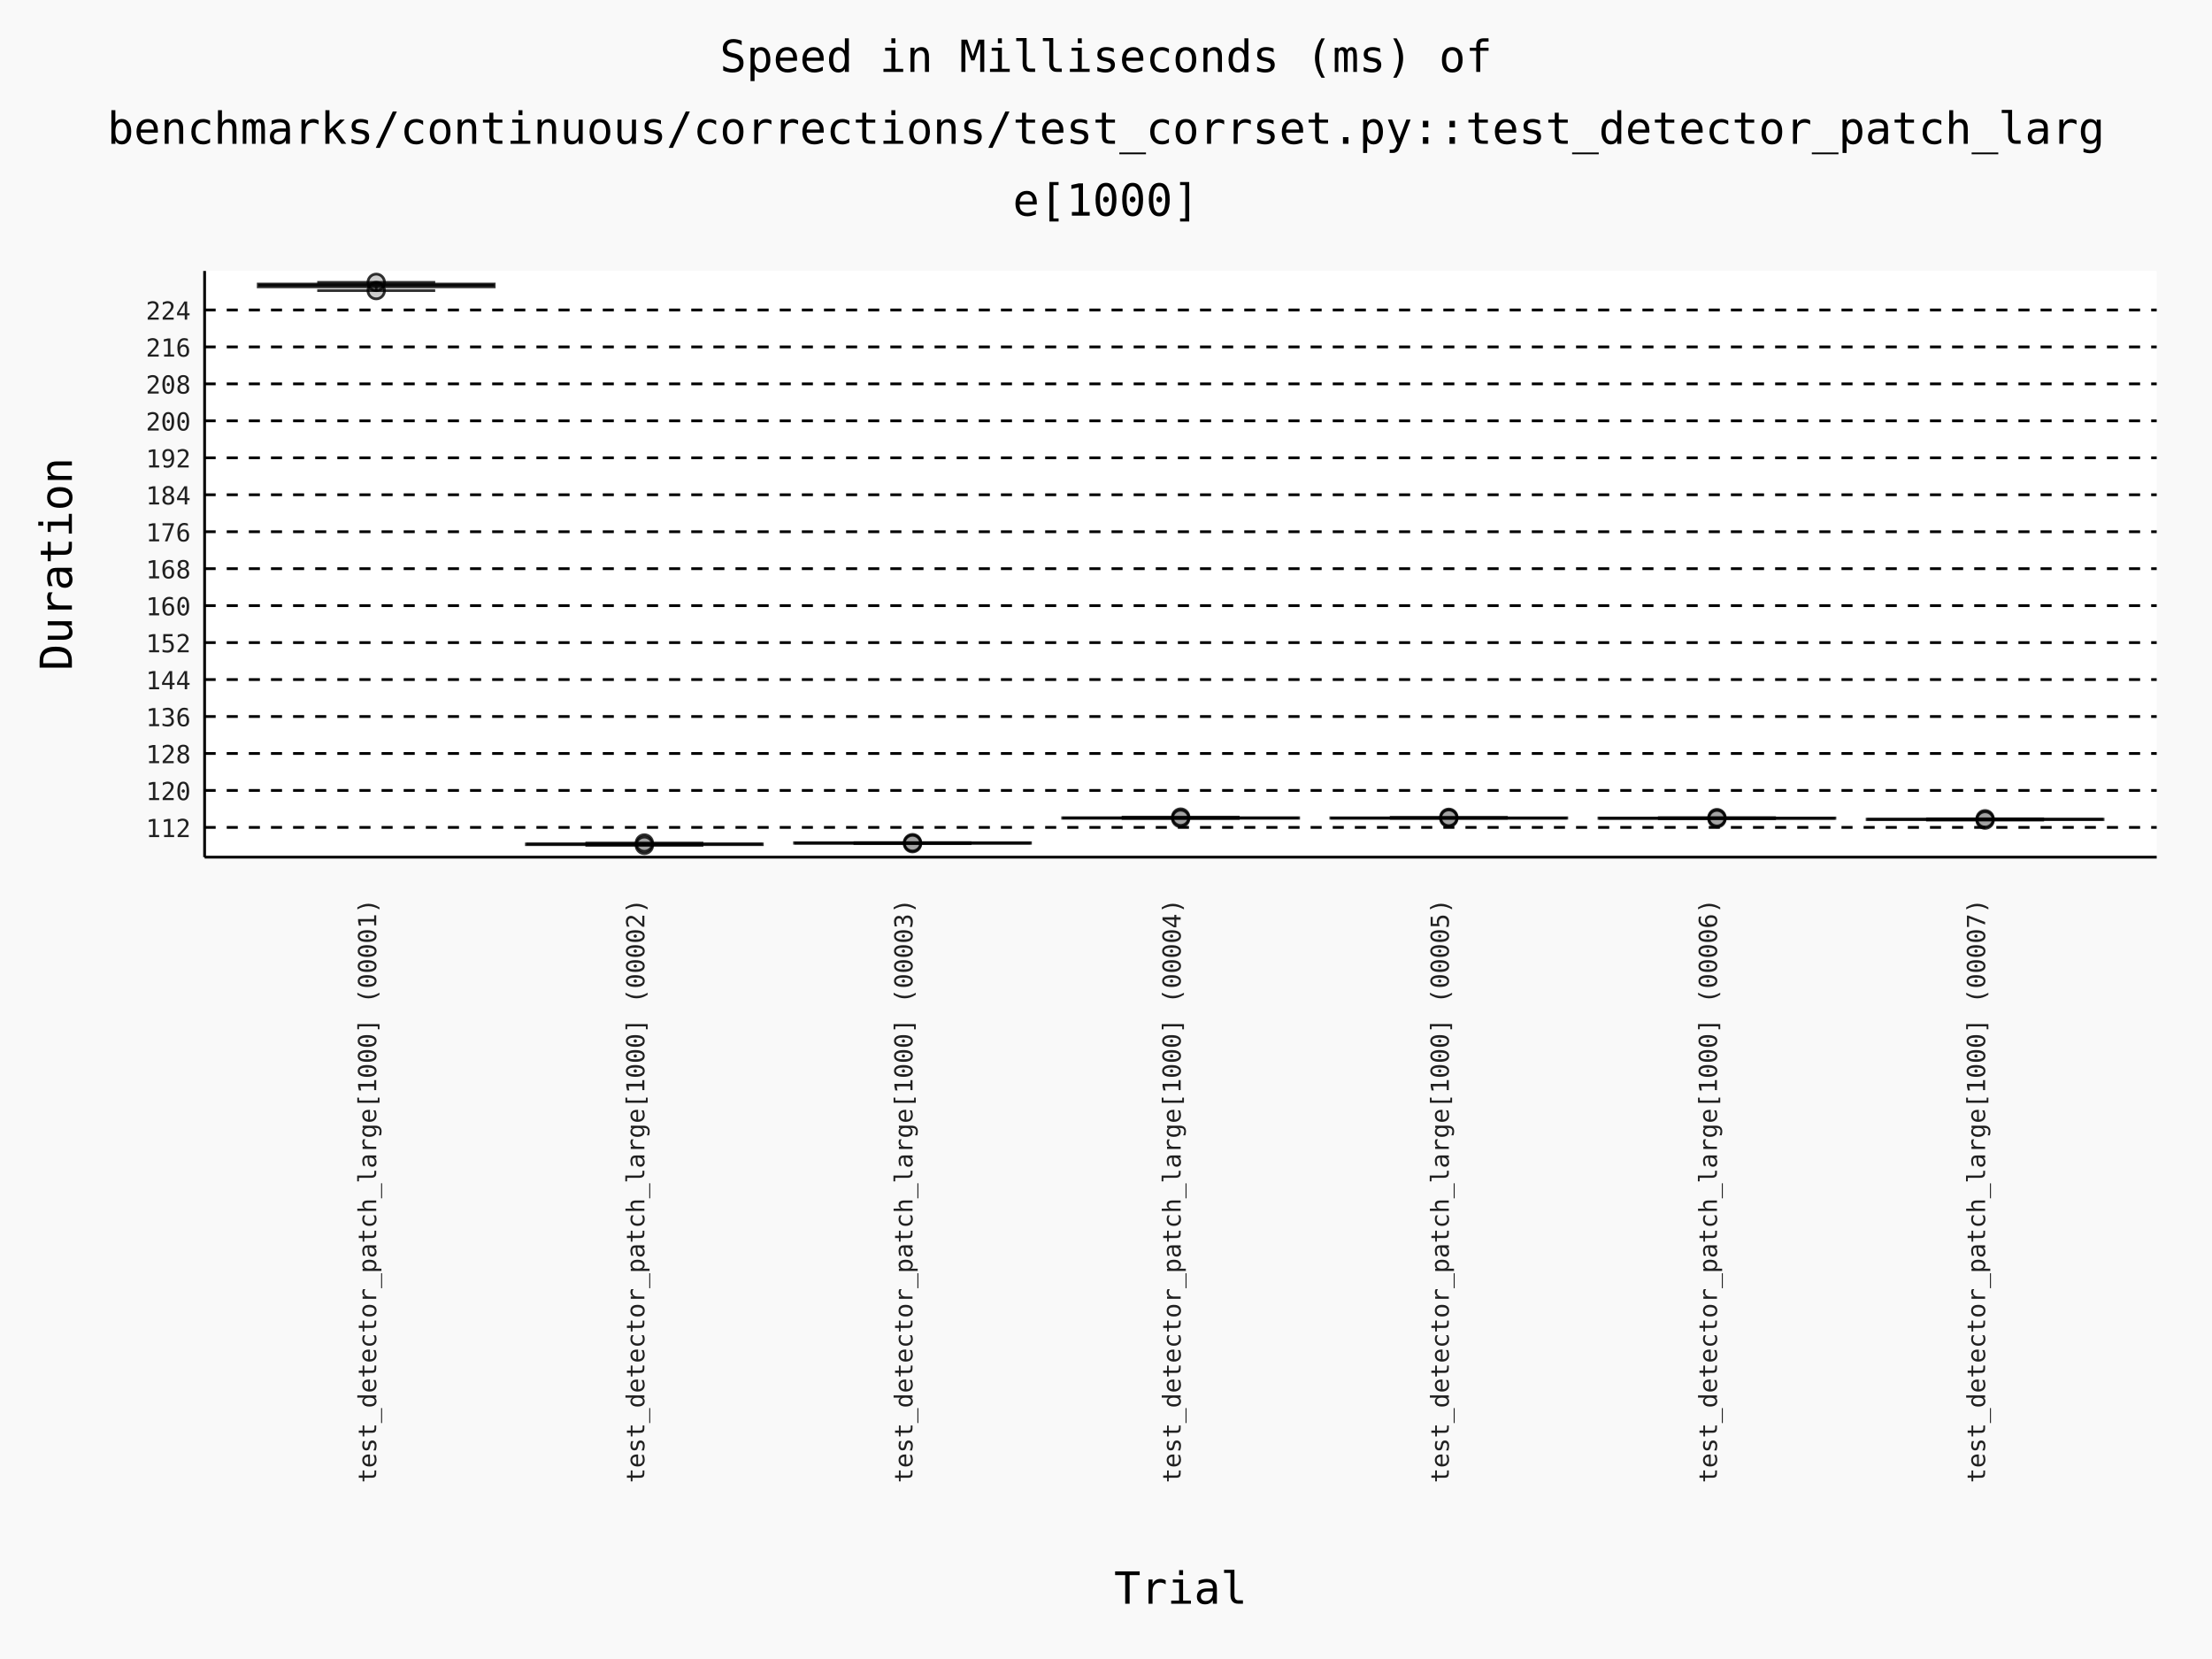
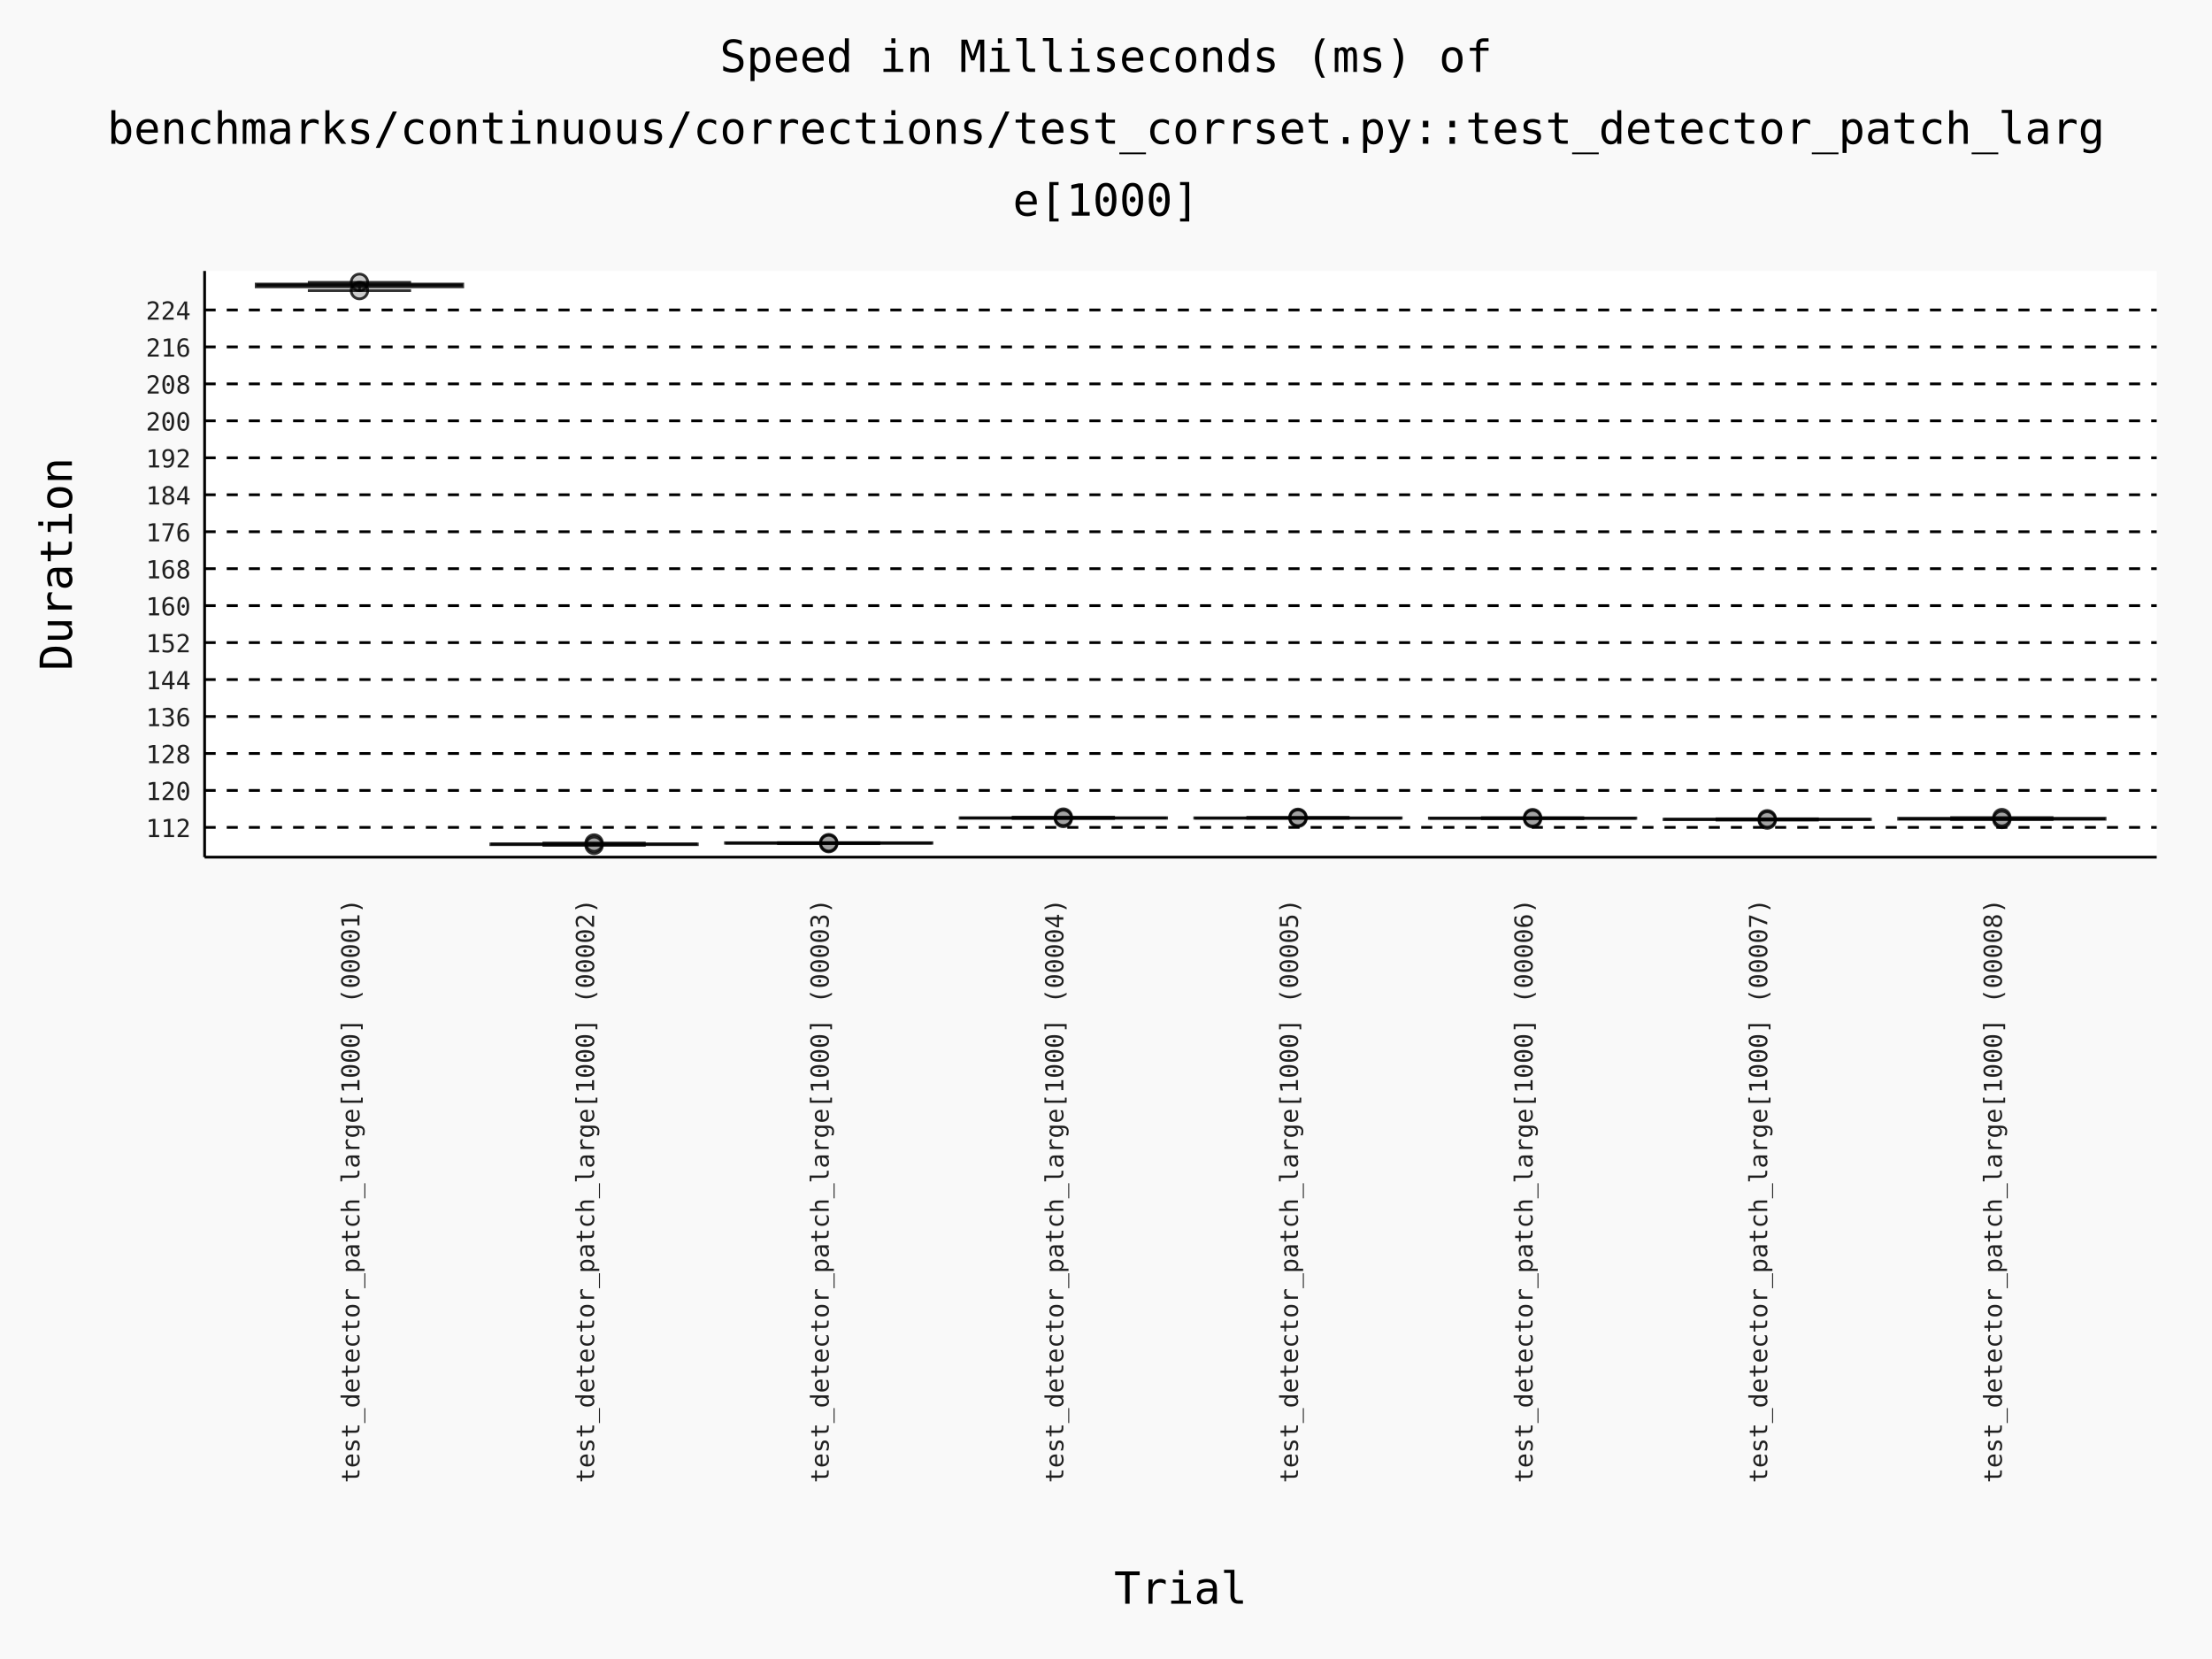
- <svg xmlns="http://www.w3.org/2000/svg" id="chart-7c839830-a1dd-43b7-9617-1f606db50149" class="pygal-chart" viewBox="0 0 800 600">
+ <svg xmlns="http://www.w3.org/2000/svg" id="chart-aa21e853-37ca-4d4a-ba6d-eeac8c74c14a" class="pygal-chart" viewBox="0 0 800 600">
  <defs>
-     <style type="text/css">#chart-7c839830-a1dd-43b7-9617-1f606db50149{-webkit-user-select:none;-webkit-font-smoothing:antialiased;font-family:Consolas,"Deja Vu Sans Mono","Bitstream Vera Sans Mono","Courier New",monospace}#chart-7c839830-a1dd-43b7-9617-1f606db50149 .title{font-family:Consolas,"Deja Vu Sans Mono","Bitstream Vera Sans Mono","Courier New",monospace;font-size:16px}#chart-7c839830-a1dd-43b7-9617-1f606db50149 .legends .legend text{font-family:Consolas,"Deja Vu Sans Mono","Bitstream Vera Sans Mono","Courier New",monospace;font-size:14px}#chart-7c839830-a1dd-43b7-9617-1f606db50149 .axis text{font-family:Consolas,"Deja Vu Sans Mono","Bitstream Vera Sans Mono","Courier New",monospace;font-size:10px}#chart-7c839830-a1dd-43b7-9617-1f606db50149 .axis text.major{font-family:Consolas,"Deja Vu Sans Mono","Bitstream Vera Sans Mono","Courier New",monospace;font-size:10px}#chart-7c839830-a1dd-43b7-9617-1f606db50149 .text-overlay text.value{font-family:Consolas,"Deja Vu Sans Mono","Bitstream Vera Sans Mono","Courier New",monospace;font-size:16px}#chart-7c839830-a1dd-43b7-9617-1f606db50149 .text-overlay text.label{font-family:Consolas,"Deja Vu Sans Mono","Bitstream Vera Sans Mono","Courier New",monospace;font-size:10px}#chart-7c839830-a1dd-43b7-9617-1f606db50149 .tooltip{font-family:Consolas,"Deja Vu Sans Mono","Bitstream Vera Sans Mono","Courier New",monospace;font-size:14px}#chart-7c839830-a1dd-43b7-9617-1f606db50149 text.no_data{font-family:Consolas,"Deja Vu Sans Mono","Bitstream Vera Sans Mono","Courier New",monospace;font-size:64px}
- #chart-7c839830-a1dd-43b7-9617-1f606db50149{background-color:rgba(249,249,249,1)}#chart-7c839830-a1dd-43b7-9617-1f606db50149 path,#chart-7c839830-a1dd-43b7-9617-1f606db50149 line,#chart-7c839830-a1dd-43b7-9617-1f606db50149 rect,#chart-7c839830-a1dd-43b7-9617-1f606db50149 circle{-webkit-transition:150ms;-moz-transition:150ms;transition:150ms}#chart-7c839830-a1dd-43b7-9617-1f606db50149 .graph &gt; .background{fill:rgba(249,249,249,1)}#chart-7c839830-a1dd-43b7-9617-1f606db50149 .plot &gt; .background{fill:rgba(255,255,255,1)}#chart-7c839830-a1dd-43b7-9617-1f606db50149 .graph{fill:rgba(0,0,0,.87)}#chart-7c839830-a1dd-43b7-9617-1f606db50149 text.no_data{fill:rgba(0,0,0,1)}#chart-7c839830-a1dd-43b7-9617-1f606db50149 .title{fill:rgba(0,0,0,1)}#chart-7c839830-a1dd-43b7-9617-1f606db50149 .legends .legend text{fill:rgba(0,0,0,.87)}#chart-7c839830-a1dd-43b7-9617-1f606db50149 .legends .legend:hover text{fill:rgba(0,0,0,1)}#chart-7c839830-a1dd-43b7-9617-1f606db50149 .axis .line{stroke:rgba(0,0,0,1)}#chart-7c839830-a1dd-43b7-9617-1f606db50149 .axis .guide.line{stroke:rgba(0,0,0,.54)}#chart-7c839830-a1dd-43b7-9617-1f606db50149 .axis .major.line{stroke:rgba(0,0,0,.87)}#chart-7c839830-a1dd-43b7-9617-1f606db50149 .axis text.major{fill:rgba(0,0,0,1)}#chart-7c839830-a1dd-43b7-9617-1f606db50149 .axis.y .guides:hover .guide.line,#chart-7c839830-a1dd-43b7-9617-1f606db50149 .line-graph .axis.x .guides:hover .guide.line,#chart-7c839830-a1dd-43b7-9617-1f606db50149 .stackedline-graph .axis.x .guides:hover .guide.line,#chart-7c839830-a1dd-43b7-9617-1f606db50149 .xy-graph .axis.x .guides:hover .guide.line{stroke:rgba(0,0,0,1)}#chart-7c839830-a1dd-43b7-9617-1f606db50149 .axis .guides:hover text{fill:rgba(0,0,0,1)}#chart-7c839830-a1dd-43b7-9617-1f606db50149 .reactive{fill-opacity:.7;stroke-opacity:.8;stroke-width:1}#chart-7c839830-a1dd-43b7-9617-1f606db50149 .ci{stroke:rgba(0,0,0,.87)}#chart-7c839830-a1dd-43b7-9617-1f606db50149 .reactive.active,#chart-7c839830-a1dd-43b7-9617-1f606db50149 .active .reactive{fill-opacity:.8;stroke-opacity:.9;stroke-width:4}#chart-7c839830-a1dd-43b7-9617-1f606db50149 .ci .reactive.active{stroke-width:1.5}#chart-7c839830-a1dd-43b7-9617-1f606db50149 .series text{fill:rgba(0,0,0,1)}#chart-7c839830-a1dd-43b7-9617-1f606db50149 .tooltip rect{fill:rgba(255,255,255,1);stroke:rgba(0,0,0,1);-webkit-transition:opacity 150ms;-moz-transition:opacity 150ms;transition:opacity 150ms}#chart-7c839830-a1dd-43b7-9617-1f606db50149 .tooltip .label{fill:rgba(0,0,0,.87)}#chart-7c839830-a1dd-43b7-9617-1f606db50149 .tooltip .label{fill:rgba(0,0,0,.87)}#chart-7c839830-a1dd-43b7-9617-1f606db50149 .tooltip .legend{font-size:.8em;fill:rgba(0,0,0,.54)}#chart-7c839830-a1dd-43b7-9617-1f606db50149 .tooltip .x_label{font-size:.6em;fill:rgba(0,0,0,1)}#chart-7c839830-a1dd-43b7-9617-1f606db50149 .tooltip .xlink{font-size:.5em;text-decoration:underline}#chart-7c839830-a1dd-43b7-9617-1f606db50149 .tooltip .value{font-size:1.5em}#chart-7c839830-a1dd-43b7-9617-1f606db50149 .bound{font-size:.5em}#chart-7c839830-a1dd-43b7-9617-1f606db50149 .max-value{font-size:.75em;fill:rgba(0,0,0,.54)}#chart-7c839830-a1dd-43b7-9617-1f606db50149 .map-element{fill:rgba(255,255,255,1);stroke:rgba(0,0,0,.54) !important}#chart-7c839830-a1dd-43b7-9617-1f606db50149 .map-element .reactive{fill-opacity:inherit;stroke-opacity:inherit}#chart-7c839830-a1dd-43b7-9617-1f606db50149 .color-0,#chart-7c839830-a1dd-43b7-9617-1f606db50149 .color-0 a:visited{stroke:#000000;fill:#000000}#chart-7c839830-a1dd-43b7-9617-1f606db50149 .color-1,#chart-7c839830-a1dd-43b7-9617-1f606db50149 .color-1 a:visited{stroke:#000000;fill:#000000}#chart-7c839830-a1dd-43b7-9617-1f606db50149 .color-2,#chart-7c839830-a1dd-43b7-9617-1f606db50149 .color-2 a:visited{stroke:#000000;fill:#000000}#chart-7c839830-a1dd-43b7-9617-1f606db50149 .color-3,#chart-7c839830-a1dd-43b7-9617-1f606db50149 .color-3 a:visited{stroke:#000000;fill:#000000}#chart-7c839830-a1dd-43b7-9617-1f606db50149 .color-4,#chart-7c839830-a1dd-43b7-9617-1f606db50149 .color-4 a:visited{stroke:#000000;fill:#000000}#chart-7c839830-a1dd-43b7-9617-1f606db50149 .color-5,#chart-7c839830-a1dd-43b7-9617-1f606db50149 .color-5 a:visited{stroke:#000000;fill:#000000}#chart-7c839830-a1dd-43b7-9617-1f606db50149 .color-6,#chart-7c839830-a1dd-43b7-9617-1f606db50149 .color-6 a:visited{stroke:#000000;fill:#000000}#chart-7c839830-a1dd-43b7-9617-1f606db50149 .text-overlay .color-0 text{fill:white}#chart-7c839830-a1dd-43b7-9617-1f606db50149 .text-overlay .color-1 text{fill:white}#chart-7c839830-a1dd-43b7-9617-1f606db50149 .text-overlay .color-2 text{fill:white}#chart-7c839830-a1dd-43b7-9617-1f606db50149 .text-overlay .color-3 text{fill:white}#chart-7c839830-a1dd-43b7-9617-1f606db50149 .text-overlay .color-4 text{fill:white}#chart-7c839830-a1dd-43b7-9617-1f606db50149 .text-overlay .color-5 text{fill:white}#chart-7c839830-a1dd-43b7-9617-1f606db50149 .text-overlay .color-6 text{fill:white}
- #chart-7c839830-a1dd-43b7-9617-1f606db50149 text.no_data{text-anchor:middle}#chart-7c839830-a1dd-43b7-9617-1f606db50149 .guide.line{fill:none}#chart-7c839830-a1dd-43b7-9617-1f606db50149 .centered{text-anchor:middle}#chart-7c839830-a1dd-43b7-9617-1f606db50149 .title{text-anchor:middle}#chart-7c839830-a1dd-43b7-9617-1f606db50149 .legends .legend text{fill-opacity:1}#chart-7c839830-a1dd-43b7-9617-1f606db50149 .axis.x text{text-anchor:middle}#chart-7c839830-a1dd-43b7-9617-1f606db50149 .axis.x:not(.web) text[transform]{text-anchor:start}#chart-7c839830-a1dd-43b7-9617-1f606db50149 .axis.x:not(.web) text[transform].backwards{text-anchor:end}#chart-7c839830-a1dd-43b7-9617-1f606db50149 .axis.y text{text-anchor:end}#chart-7c839830-a1dd-43b7-9617-1f606db50149 .axis.y text[transform].backwards{text-anchor:start}#chart-7c839830-a1dd-43b7-9617-1f606db50149 .axis.y2 text{text-anchor:start}#chart-7c839830-a1dd-43b7-9617-1f606db50149 .axis.y2 text[transform].backwards{text-anchor:end}#chart-7c839830-a1dd-43b7-9617-1f606db50149 .axis .guide.line{stroke-dasharray:4,4;stroke:black}#chart-7c839830-a1dd-43b7-9617-1f606db50149 .axis .major.guide.line{stroke-dasharray:6,6;stroke:black}#chart-7c839830-a1dd-43b7-9617-1f606db50149 .horizontal .axis.y .guide.line,#chart-7c839830-a1dd-43b7-9617-1f606db50149 .horizontal .axis.y2 .guide.line,#chart-7c839830-a1dd-43b7-9617-1f606db50149 .vertical .axis.x .guide.line{opacity:0}#chart-7c839830-a1dd-43b7-9617-1f606db50149 .horizontal .axis.always_show .guide.line,#chart-7c839830-a1dd-43b7-9617-1f606db50149 .vertical .axis.always_show .guide.line{opacity:1 !important}#chart-7c839830-a1dd-43b7-9617-1f606db50149 .axis.y .guides:hover .guide.line,#chart-7c839830-a1dd-43b7-9617-1f606db50149 .axis.y2 .guides:hover .guide.line,#chart-7c839830-a1dd-43b7-9617-1f606db50149 .axis.x .guides:hover .guide.line{opacity:1}#chart-7c839830-a1dd-43b7-9617-1f606db50149 .axis .guides:hover text{opacity:1}#chart-7c839830-a1dd-43b7-9617-1f606db50149 .nofill{fill:none}#chart-7c839830-a1dd-43b7-9617-1f606db50149 .subtle-fill{fill-opacity:.2}#chart-7c839830-a1dd-43b7-9617-1f606db50149 .dot{stroke-width:1px;fill-opacity:1;stroke-opacity:1}#chart-7c839830-a1dd-43b7-9617-1f606db50149 .dot.active{stroke-width:5px}#chart-7c839830-a1dd-43b7-9617-1f606db50149 .dot.negative{fill:transparent}#chart-7c839830-a1dd-43b7-9617-1f606db50149 text,#chart-7c839830-a1dd-43b7-9617-1f606db50149 tspan{stroke:none !important}#chart-7c839830-a1dd-43b7-9617-1f606db50149 .series text.active{opacity:1}#chart-7c839830-a1dd-43b7-9617-1f606db50149 .tooltip rect{fill-opacity:.95;stroke-width:.5}#chart-7c839830-a1dd-43b7-9617-1f606db50149 .tooltip text{fill-opacity:1}#chart-7c839830-a1dd-43b7-9617-1f606db50149 .showable{visibility:hidden}#chart-7c839830-a1dd-43b7-9617-1f606db50149 .showable.shown{visibility:visible}#chart-7c839830-a1dd-43b7-9617-1f606db50149 .gauge-background{fill:rgba(229,229,229,1);stroke:none}#chart-7c839830-a1dd-43b7-9617-1f606db50149 .bg-lines{stroke:rgba(249,249,249,1);stroke-width:2px}
+     <style type="text/css">#chart-aa21e853-37ca-4d4a-ba6d-eeac8c74c14a{-webkit-user-select:none;-webkit-font-smoothing:antialiased;font-family:Consolas,"Deja Vu Sans Mono","Bitstream Vera Sans Mono","Courier New",monospace}#chart-aa21e853-37ca-4d4a-ba6d-eeac8c74c14a .title{font-family:Consolas,"Deja Vu Sans Mono","Bitstream Vera Sans Mono","Courier New",monospace;font-size:16px}#chart-aa21e853-37ca-4d4a-ba6d-eeac8c74c14a .legends .legend text{font-family:Consolas,"Deja Vu Sans Mono","Bitstream Vera Sans Mono","Courier New",monospace;font-size:14px}#chart-aa21e853-37ca-4d4a-ba6d-eeac8c74c14a .axis text{font-family:Consolas,"Deja Vu Sans Mono","Bitstream Vera Sans Mono","Courier New",monospace;font-size:10px}#chart-aa21e853-37ca-4d4a-ba6d-eeac8c74c14a .axis text.major{font-family:Consolas,"Deja Vu Sans Mono","Bitstream Vera Sans Mono","Courier New",monospace;font-size:10px}#chart-aa21e853-37ca-4d4a-ba6d-eeac8c74c14a .text-overlay text.value{font-family:Consolas,"Deja Vu Sans Mono","Bitstream Vera Sans Mono","Courier New",monospace;font-size:16px}#chart-aa21e853-37ca-4d4a-ba6d-eeac8c74c14a .text-overlay text.label{font-family:Consolas,"Deja Vu Sans Mono","Bitstream Vera Sans Mono","Courier New",monospace;font-size:10px}#chart-aa21e853-37ca-4d4a-ba6d-eeac8c74c14a .tooltip{font-family:Consolas,"Deja Vu Sans Mono","Bitstream Vera Sans Mono","Courier New",monospace;font-size:14px}#chart-aa21e853-37ca-4d4a-ba6d-eeac8c74c14a text.no_data{font-family:Consolas,"Deja Vu Sans Mono","Bitstream Vera Sans Mono","Courier New",monospace;font-size:64px}
+ #chart-aa21e853-37ca-4d4a-ba6d-eeac8c74c14a{background-color:rgba(249,249,249,1)}#chart-aa21e853-37ca-4d4a-ba6d-eeac8c74c14a path,#chart-aa21e853-37ca-4d4a-ba6d-eeac8c74c14a line,#chart-aa21e853-37ca-4d4a-ba6d-eeac8c74c14a rect,#chart-aa21e853-37ca-4d4a-ba6d-eeac8c74c14a circle{-webkit-transition:150ms;-moz-transition:150ms;transition:150ms}#chart-aa21e853-37ca-4d4a-ba6d-eeac8c74c14a .graph &gt; .background{fill:rgba(249,249,249,1)}#chart-aa21e853-37ca-4d4a-ba6d-eeac8c74c14a .plot &gt; .background{fill:rgba(255,255,255,1)}#chart-aa21e853-37ca-4d4a-ba6d-eeac8c74c14a .graph{fill:rgba(0,0,0,.87)}#chart-aa21e853-37ca-4d4a-ba6d-eeac8c74c14a text.no_data{fill:rgba(0,0,0,1)}#chart-aa21e853-37ca-4d4a-ba6d-eeac8c74c14a .title{fill:rgba(0,0,0,1)}#chart-aa21e853-37ca-4d4a-ba6d-eeac8c74c14a .legends .legend text{fill:rgba(0,0,0,.87)}#chart-aa21e853-37ca-4d4a-ba6d-eeac8c74c14a .legends .legend:hover text{fill:rgba(0,0,0,1)}#chart-aa21e853-37ca-4d4a-ba6d-eeac8c74c14a .axis .line{stroke:rgba(0,0,0,1)}#chart-aa21e853-37ca-4d4a-ba6d-eeac8c74c14a .axis .guide.line{stroke:rgba(0,0,0,.54)}#chart-aa21e853-37ca-4d4a-ba6d-eeac8c74c14a .axis .major.line{stroke:rgba(0,0,0,.87)}#chart-aa21e853-37ca-4d4a-ba6d-eeac8c74c14a .axis text.major{fill:rgba(0,0,0,1)}#chart-aa21e853-37ca-4d4a-ba6d-eeac8c74c14a .axis.y .guides:hover .guide.line,#chart-aa21e853-37ca-4d4a-ba6d-eeac8c74c14a .line-graph .axis.x .guides:hover .guide.line,#chart-aa21e853-37ca-4d4a-ba6d-eeac8c74c14a .stackedline-graph .axis.x .guides:hover .guide.line,#chart-aa21e853-37ca-4d4a-ba6d-eeac8c74c14a .xy-graph .axis.x .guides:hover .guide.line{stroke:rgba(0,0,0,1)}#chart-aa21e853-37ca-4d4a-ba6d-eeac8c74c14a .axis .guides:hover text{fill:rgba(0,0,0,1)}#chart-aa21e853-37ca-4d4a-ba6d-eeac8c74c14a .reactive{fill-opacity:.7;stroke-opacity:.8;stroke-width:1}#chart-aa21e853-37ca-4d4a-ba6d-eeac8c74c14a .ci{stroke:rgba(0,0,0,.87)}#chart-aa21e853-37ca-4d4a-ba6d-eeac8c74c14a .reactive.active,#chart-aa21e853-37ca-4d4a-ba6d-eeac8c74c14a .active .reactive{fill-opacity:.8;stroke-opacity:.9;stroke-width:4}#chart-aa21e853-37ca-4d4a-ba6d-eeac8c74c14a .ci .reactive.active{stroke-width:1.5}#chart-aa21e853-37ca-4d4a-ba6d-eeac8c74c14a .series text{fill:rgba(0,0,0,1)}#chart-aa21e853-37ca-4d4a-ba6d-eeac8c74c14a .tooltip rect{fill:rgba(255,255,255,1);stroke:rgba(0,0,0,1);-webkit-transition:opacity 150ms;-moz-transition:opacity 150ms;transition:opacity 150ms}#chart-aa21e853-37ca-4d4a-ba6d-eeac8c74c14a .tooltip .label{fill:rgba(0,0,0,.87)}#chart-aa21e853-37ca-4d4a-ba6d-eeac8c74c14a .tooltip .label{fill:rgba(0,0,0,.87)}#chart-aa21e853-37ca-4d4a-ba6d-eeac8c74c14a .tooltip .legend{font-size:.8em;fill:rgba(0,0,0,.54)}#chart-aa21e853-37ca-4d4a-ba6d-eeac8c74c14a .tooltip .x_label{font-size:.6em;fill:rgba(0,0,0,1)}#chart-aa21e853-37ca-4d4a-ba6d-eeac8c74c14a .tooltip .xlink{font-size:.5em;text-decoration:underline}#chart-aa21e853-37ca-4d4a-ba6d-eeac8c74c14a .tooltip .value{font-size:1.5em}#chart-aa21e853-37ca-4d4a-ba6d-eeac8c74c14a .bound{font-size:.5em}#chart-aa21e853-37ca-4d4a-ba6d-eeac8c74c14a .max-value{font-size:.75em;fill:rgba(0,0,0,.54)}#chart-aa21e853-37ca-4d4a-ba6d-eeac8c74c14a .map-element{fill:rgba(255,255,255,1);stroke:rgba(0,0,0,.54) !important}#chart-aa21e853-37ca-4d4a-ba6d-eeac8c74c14a .map-element .reactive{fill-opacity:inherit;stroke-opacity:inherit}#chart-aa21e853-37ca-4d4a-ba6d-eeac8c74c14a .color-0,#chart-aa21e853-37ca-4d4a-ba6d-eeac8c74c14a .color-0 a:visited{stroke:#000000;fill:#000000}#chart-aa21e853-37ca-4d4a-ba6d-eeac8c74c14a .color-1,#chart-aa21e853-37ca-4d4a-ba6d-eeac8c74c14a .color-1 a:visited{stroke:#000000;fill:#000000}#chart-aa21e853-37ca-4d4a-ba6d-eeac8c74c14a .color-2,#chart-aa21e853-37ca-4d4a-ba6d-eeac8c74c14a .color-2 a:visited{stroke:#000000;fill:#000000}#chart-aa21e853-37ca-4d4a-ba6d-eeac8c74c14a .color-3,#chart-aa21e853-37ca-4d4a-ba6d-eeac8c74c14a .color-3 a:visited{stroke:#000000;fill:#000000}#chart-aa21e853-37ca-4d4a-ba6d-eeac8c74c14a .color-4,#chart-aa21e853-37ca-4d4a-ba6d-eeac8c74c14a .color-4 a:visited{stroke:#000000;fill:#000000}#chart-aa21e853-37ca-4d4a-ba6d-eeac8c74c14a .color-5,#chart-aa21e853-37ca-4d4a-ba6d-eeac8c74c14a .color-5 a:visited{stroke:#000000;fill:#000000}#chart-aa21e853-37ca-4d4a-ba6d-eeac8c74c14a .color-6,#chart-aa21e853-37ca-4d4a-ba6d-eeac8c74c14a .color-6 a:visited{stroke:#000000;fill:#000000}#chart-aa21e853-37ca-4d4a-ba6d-eeac8c74c14a .color-7,#chart-aa21e853-37ca-4d4a-ba6d-eeac8c74c14a .color-7 a:visited{stroke:#000000;fill:#000000}#chart-aa21e853-37ca-4d4a-ba6d-eeac8c74c14a .text-overlay .color-0 text{fill:white}#chart-aa21e853-37ca-4d4a-ba6d-eeac8c74c14a .text-overlay .color-1 text{fill:white}#chart-aa21e853-37ca-4d4a-ba6d-eeac8c74c14a .text-overlay .color-2 text{fill:white}#chart-aa21e853-37ca-4d4a-ba6d-eeac8c74c14a .text-overlay .color-3 text{fill:white}#chart-aa21e853-37ca-4d4a-ba6d-eeac8c74c14a .text-overlay .color-4 text{fill:white}#chart-aa21e853-37ca-4d4a-ba6d-eeac8c74c14a .text-overlay .color-5 text{fill:white}#chart-aa21e853-37ca-4d4a-ba6d-eeac8c74c14a .text-overlay .color-6 text{fill:white}#chart-aa21e853-37ca-4d4a-ba6d-eeac8c74c14a .text-overlay .color-7 text{fill:white}
+ #chart-aa21e853-37ca-4d4a-ba6d-eeac8c74c14a text.no_data{text-anchor:middle}#chart-aa21e853-37ca-4d4a-ba6d-eeac8c74c14a .guide.line{fill:none}#chart-aa21e853-37ca-4d4a-ba6d-eeac8c74c14a .centered{text-anchor:middle}#chart-aa21e853-37ca-4d4a-ba6d-eeac8c74c14a .title{text-anchor:middle}#chart-aa21e853-37ca-4d4a-ba6d-eeac8c74c14a .legends .legend text{fill-opacity:1}#chart-aa21e853-37ca-4d4a-ba6d-eeac8c74c14a .axis.x text{text-anchor:middle}#chart-aa21e853-37ca-4d4a-ba6d-eeac8c74c14a .axis.x:not(.web) text[transform]{text-anchor:start}#chart-aa21e853-37ca-4d4a-ba6d-eeac8c74c14a .axis.x:not(.web) text[transform].backwards{text-anchor:end}#chart-aa21e853-37ca-4d4a-ba6d-eeac8c74c14a .axis.y text{text-anchor:end}#chart-aa21e853-37ca-4d4a-ba6d-eeac8c74c14a .axis.y text[transform].backwards{text-anchor:start}#chart-aa21e853-37ca-4d4a-ba6d-eeac8c74c14a .axis.y2 text{text-anchor:start}#chart-aa21e853-37ca-4d4a-ba6d-eeac8c74c14a .axis.y2 text[transform].backwards{text-anchor:end}#chart-aa21e853-37ca-4d4a-ba6d-eeac8c74c14a .axis .guide.line{stroke-dasharray:4,4;stroke:black}#chart-aa21e853-37ca-4d4a-ba6d-eeac8c74c14a .axis .major.guide.line{stroke-dasharray:6,6;stroke:black}#chart-aa21e853-37ca-4d4a-ba6d-eeac8c74c14a .horizontal .axis.y .guide.line,#chart-aa21e853-37ca-4d4a-ba6d-eeac8c74c14a .horizontal .axis.y2 .guide.line,#chart-aa21e853-37ca-4d4a-ba6d-eeac8c74c14a .vertical .axis.x .guide.line{opacity:0}#chart-aa21e853-37ca-4d4a-ba6d-eeac8c74c14a .horizontal .axis.always_show .guide.line,#chart-aa21e853-37ca-4d4a-ba6d-eeac8c74c14a .vertical .axis.always_show .guide.line{opacity:1 !important}#chart-aa21e853-37ca-4d4a-ba6d-eeac8c74c14a .axis.y .guides:hover .guide.line,#chart-aa21e853-37ca-4d4a-ba6d-eeac8c74c14a .axis.y2 .guides:hover .guide.line,#chart-aa21e853-37ca-4d4a-ba6d-eeac8c74c14a .axis.x .guides:hover .guide.line{opacity:1}#chart-aa21e853-37ca-4d4a-ba6d-eeac8c74c14a .axis .guides:hover text{opacity:1}#chart-aa21e853-37ca-4d4a-ba6d-eeac8c74c14a .nofill{fill:none}#chart-aa21e853-37ca-4d4a-ba6d-eeac8c74c14a .subtle-fill{fill-opacity:.2}#chart-aa21e853-37ca-4d4a-ba6d-eeac8c74c14a .dot{stroke-width:1px;fill-opacity:1;stroke-opacity:1}#chart-aa21e853-37ca-4d4a-ba6d-eeac8c74c14a .dot.active{stroke-width:5px}#chart-aa21e853-37ca-4d4a-ba6d-eeac8c74c14a .dot.negative{fill:transparent}#chart-aa21e853-37ca-4d4a-ba6d-eeac8c74c14a text,#chart-aa21e853-37ca-4d4a-ba6d-eeac8c74c14a tspan{stroke:none !important}#chart-aa21e853-37ca-4d4a-ba6d-eeac8c74c14a .series text.active{opacity:1}#chart-aa21e853-37ca-4d4a-ba6d-eeac8c74c14a .tooltip rect{fill-opacity:.95;stroke-width:.5}#chart-aa21e853-37ca-4d4a-ba6d-eeac8c74c14a .tooltip text{fill-opacity:1}#chart-aa21e853-37ca-4d4a-ba6d-eeac8c74c14a .showable{visibility:hidden}#chart-aa21e853-37ca-4d4a-ba6d-eeac8c74c14a .showable.shown{visibility:visible}#chart-aa21e853-37ca-4d4a-ba6d-eeac8c74c14a .gauge-background{fill:rgba(229,229,229,1);stroke:none}#chart-aa21e853-37ca-4d4a-ba6d-eeac8c74c14a .bg-lines{stroke:rgba(249,249,249,1);stroke-width:2px}
.tooltip .value{font-size:1em !important}.axis text{font-size:9px !important}</style>
  </defs>
  <g class="graph custombox-graph vertical">
    <rect x="0" y="0" width="800" height="600" class="background" />
    <g transform="translate(74, 98)" class="plot">
      <rect x="0" y="0" width="706.0" height="212.0" class="background" />
      <g class="axis y always_show">
        <path d="M0 212 h706" class="line" />
        <g class="guides">
          <path d="M0 201.24 h706" class="guide line" />
          <text x="-5" y="204.74" class="">112</text>
        </g>
        <g class="guides">
          <path d="M0 187.873 h706" class="guide line" />
          <text x="-5" y="191.373" class="">120</text>
        </g>
        <g class="guides">
          <path d="M0 174.506 h706" class="guide line" />
          <text x="-5" y="178.006" class="">128</text>
        </g>
        <g class="guides">
          <path d="M0 161.139 h706" class="guide line" />
          <text x="-5" y="164.639" class="">136</text>
        </g>
        <g class="guides">
          <path d="M0 147.772 h706" class="guide line" />
          <text x="-5" y="151.272" class="">144</text>
        </g>
        <g class="guides">
          <path d="M0 134.405 h706" class="guide line" />
          <text x="-5" y="137.905" class="">152</text>
        </g>
        <g class="guides">
          <path d="M0 121.038 h706" class="guide line" />
          <text x="-5" y="124.538" class="">160</text>
        </g>
        <g class="guides">
          <path d="M0 107.671 h706" class="guide line" />
          <text x="-5" y="111.171" class="">168</text>
        </g>
        <g class="guides">
          <path d="M0 94.304 h706" class="guide line" />
          <text x="-5" y="97.804" class="">176</text>
        </g>
        <g class="guides">
          <path d="M0 80.937 h706" class="guide line" />
          <text x="-5" y="84.437" class="">184</text>
        </g>
        <g class="guides">
          <path d="M0 67.57 h706" class="guide line" />
          <text x="-5" y="71.07" class="">192</text>
        </g>
        <g class="guides">
          <path d="M0 54.203 h706" class="guide line" />
          <text x="-5" y="57.703" class="">200</text>
        </g>
        <g class="guides">
          <path d="M0 40.836 h706" class="guide line" />
          <text x="-5" y="44.336" class="">208</text>
        </g>
        <g class="guides">
          <path d="M0 27.469 h706" class="guide line" />
          <text x="-5" y="30.969" class="">216</text>
        </g>
        <g class="guides">
          <path d="M0 14.102 h706" class="guide line" />
          <text x="-5" y="17.602" class="">224</text>
        </g>
      </g>
      <g class="axis x">
        <path d="M0 0 v212" class="line" />
        <g class="guides">
-           <path d="M62.066 0 v212" class="guide line" />
-           <text x="62.066" y="227.0" class="backwards" transform="rotate(270 62.06593 227)">test_detector_patch_large[1000] (00001)</text>
-         </g>
-         <g class="guides">
-           <path d="M159.044 0 v212" class="guide line" />
-           <text x="159.044" y="227.0" class="backwards" transform="rotate(270 159.044 227)">test_detector_patch_large[1000] (00002)</text>
-         </g>
-         <g class="guides">
-           <path d="M256.022 0 v212" class="guide line" />
-           <text x="256.022" y="227.0" class="backwards" transform="rotate(270 256.022 227)">test_detector_patch_large[1000] (00003)</text>
-         </g>
-         <g class="guides">
-           <path d="M353 0 v212" class="guide line" />
-           <text x="353.0" y="227.0" class="backwards" transform="rotate(270 353 227)">test_detector_patch_large[1000] (00004)</text>
-         </g>
-         <g class="guides">
-           <path d="M449.978 0 v212" class="guide line" />
-           <text x="449.978" y="227.0" class="backwards" transform="rotate(270 449.978 227)">test_detector_patch_large[1000] (00005)</text>
-         </g>
-         <g class="guides">
-           <path d="M546.956 0 v212" class="guide line" />
-           <text x="546.956" y="227.0" class="backwards" transform="rotate(270 546.956 227)">test_detector_patch_large[1000] (00006)</text>
-         </g>
-         <g class="guides">
-           <path d="M643.934 0 v212" class="guide line" />
-           <text x="643.934" y="227.0" class="backwards" transform="rotate(270 643.9341 227)">test_detector_patch_large[1000] (00007)</text>
+           <path d="M56.005 0 v212" class="guide line" />
+           <text x="56.005" y="227.0" class="backwards" transform="rotate(270 56.00481 227)">test_detector_patch_large[1000] (00001)</text>
+         </g>
+         <g class="guides">
+           <path d="M140.861 0 v212" class="guide line" />
+           <text x="140.861" y="227.0" class="backwards" transform="rotate(270 140.8606 227)">test_detector_patch_large[1000] (00002)</text>
+         </g>
+         <g class="guides">
+           <path d="M225.716 0 v212" class="guide line" />
+           <text x="225.716" y="227.0" class="backwards" transform="rotate(270 225.7163 227)">test_detector_patch_large[1000] (00003)</text>
+         </g>
+         <g class="guides">
+           <path d="M310.572 0 v212" class="guide line" />
+           <text x="310.572" y="227.0" class="backwards" transform="rotate(270 310.5721 227)">test_detector_patch_large[1000] (00004)</text>
+         </g>
+         <g class="guides">
+           <path d="M395.428 0 v212" class="guide line" />
+           <text x="395.428" y="227.0" class="backwards" transform="rotate(270 395.4279 227)">test_detector_patch_large[1000] (00005)</text>
+         </g>
+         <g class="guides">
+           <path d="M480.284 0 v212" class="guide line" />
+           <text x="480.284" y="227.0" class="backwards" transform="rotate(270 480.2837 227)">test_detector_patch_large[1000] (00006)</text>
+         </g>
+         <g class="guides">
+           <path d="M565.139 0 v212" class="guide line" />
+           <text x="565.139" y="227.0" class="backwards" transform="rotate(270 565.1394 227)">test_detector_patch_large[1000] (00007)</text>
+         </g>
+         <g class="guides">
+           <path d="M649.995 0 v212" class="guide line" />
+           <text x="649.995" y="227.0" class="backwards" transform="rotate(270 649.9952 227)">test_detector_patch_large[1000] (00008)</text>
        </g>
      </g>
      <g class="series serie-0 color-0">
        <g class="boxes">
          <g class="box">
-             <path stroke-width="3" d="M40.731 7.095 L83.401 7.095" class="reactive tooltip-trigger" />
-             <path stroke-width="3" d="M19.396 5.106 L104.736 5.106" class="reactive tooltip-trigger" />
-             <path stroke-width="3" d="M40.731 4.128 L83.401 4.128" class="reactive tooltip-trigger" />
-             <path stroke-width="2" d="M62.066 7.095 L62.066 5.736" class="reactive tooltip-trigger" />
-             <path stroke-width="2" d="M62.066 4.128 L62.066 4.733" class="reactive tooltip-trigger" />
-             <rect x="19.396" y="4.733" height="1.004" width="85.341" class="subtle-fill reactive tooltip-trigger" />
-             <circle cx="62.066" cy="7.095" r="3" class="subtle-fill reactive tooltip-trigger" />
-             <circle cx="62.066" cy="4.128" r="3" class="subtle-fill reactive tooltip-trigger" />
+             <path stroke-width="3" d="M37.337 7.095 L74.673 7.095" class="reactive tooltip-trigger" />
+             <path stroke-width="3" d="M18.668 5.106 L93.341 5.106" class="reactive tooltip-trigger" />
+             <path stroke-width="3" d="M37.337 4.128 L74.673 4.128" class="reactive tooltip-trigger" />
+             <path stroke-width="2" d="M56.005 7.095 L56.005 5.736" class="reactive tooltip-trigger" />
+             <path stroke-width="2" d="M56.005 4.128 L56.005 4.733" class="reactive tooltip-trigger" />
+             <rect x="18.668" y="4.733" height="1.004" width="74.673" class="subtle-fill reactive tooltip-trigger" />
+             <circle cx="56.005" cy="7.095" r="3" class="subtle-fill reactive tooltip-trigger" />
+             <circle cx="56.005" cy="4.128" r="3" class="subtle-fill reactive tooltip-trigger" />
          </g>
        </g>
      </g>
      <g class="series serie-1 color-1">
        <g class="boxes">
          <g class="box">
-             <path stroke-width="3" d="M137.709 207.73 L180.379 207.73" class="reactive tooltip-trigger" />
-             <path stroke-width="3" d="M116.374 207.281 L201.714 207.281" class="reactive tooltip-trigger" />
-             <path stroke-width="3" d="M137.709 206.895 L180.379 206.895" class="reactive tooltip-trigger" />
-             <path stroke-width="2" d="M159.044 207.73 L159.044 207.477" class="reactive tooltip-trigger" />
-             <path stroke-width="2" d="M159.044 206.895 L159.044 207.228" class="reactive tooltip-trigger" />
-             <rect x="116.374" y="207.228" height="0.248" width="85.341" class="subtle-fill reactive tooltip-trigger" />
-             <circle cx="159.044" cy="207.73" r="3" class="subtle-fill reactive tooltip-trigger" />
-             <circle cx="159.044" cy="206.895" r="3" class="subtle-fill reactive tooltip-trigger" />
+             <path stroke-width="3" d="M122.192 207.73 L159.529 207.73" class="reactive tooltip-trigger" />
+             <path stroke-width="3" d="M103.524 207.281 L178.197 207.281" class="reactive tooltip-trigger" />
+             <path stroke-width="3" d="M122.192 206.895 L159.529 206.895" class="reactive tooltip-trigger" />
+             <path stroke-width="2" d="M140.861 207.73 L140.861 207.477" class="reactive tooltip-trigger" />
+             <path stroke-width="2" d="M140.861 206.895 L140.861 207.228" class="reactive tooltip-trigger" />
+             <rect x="103.524" y="207.228" height="0.248" width="74.673" class="subtle-fill reactive tooltip-trigger" />
+             <circle cx="140.861" cy="207.73" r="3" class="subtle-fill reactive tooltip-trigger" />
+             <circle cx="140.861" cy="206.895" r="3" class="subtle-fill reactive tooltip-trigger" />
          </g>
        </g>
      </g>
      <g class="series serie-2 color-2">
        <g class="boxes">
          <g class="box">
-             <path stroke-width="3" d="M234.687 207.107 L277.357 207.107" class="reactive tooltip-trigger" />
-             <path stroke-width="3" d="M213.352 206.917 L298.692 206.917" class="reactive tooltip-trigger" />
-             <path stroke-width="3" d="M234.687 206.77 L277.357 206.77" class="reactive tooltip-trigger" />
-             <path stroke-width="2" d="M256.022 207.107 L256.022 206.966" class="reactive tooltip-trigger" />
-             <path stroke-width="2" d="M256.022 206.77 L256.022 206.79" class="reactive tooltip-trigger" />
-             <rect x="213.352" y="206.79" height="0.176" width="85.341" class="subtle-fill reactive tooltip-trigger" />
-             <circle cx="256.022" cy="207.107" r="3" class="subtle-fill reactive tooltip-trigger" />
-             <circle cx="256.022" cy="206.77" r="3" class="subtle-fill reactive tooltip-trigger" />
+             <path stroke-width="3" d="M207.048 207.107 L244.385 207.107" class="reactive tooltip-trigger" />
+             <path stroke-width="3" d="M188.38 206.917 L263.053 206.917" class="reactive tooltip-trigger" />
+             <path stroke-width="3" d="M207.048 206.77 L244.385 206.77" class="reactive tooltip-trigger" />
+             <path stroke-width="2" d="M225.716 207.107 L225.716 206.966" class="reactive tooltip-trigger" />
+             <path stroke-width="2" d="M225.716 206.77 L225.716 206.79" class="reactive tooltip-trigger" />
+             <rect x="188.38" y="206.79" height="0.176" width="74.673" class="subtle-fill reactive tooltip-trigger" />
+             <circle cx="225.716" cy="207.107" r="3" class="subtle-fill reactive tooltip-trigger" />
+             <circle cx="225.716" cy="206.77" r="3" class="subtle-fill reactive tooltip-trigger" />
          </g>
        </g>
      </g>
      <g class="series serie-3 color-3">
        <g class="boxes">
          <g class="box">
-             <path stroke-width="3" d="M331.665 198.012 L374.335 198.012" class="reactive tooltip-trigger" />
-             <path stroke-width="3" d="M310.33 197.836 L395.67 197.836" class="reactive tooltip-trigger" />
-             <path stroke-width="3" d="M331.665 197.523 L374.335 197.523" class="reactive tooltip-trigger" />
-             <path stroke-width="2" d="M353 198.012 L353 197.922" class="reactive tooltip-trigger" />
-             <path stroke-width="2" d="M353 197.523 L353 197.756" class="reactive tooltip-trigger" />
-             <rect x="310.33" y="197.756" height="0.166" width="85.341" class="subtle-fill reactive tooltip-trigger" />
-             <circle cx="353.0" cy="198.012" r="3" class="subtle-fill reactive tooltip-trigger" />
-             <circle cx="353.0" cy="197.523" r="3" class="subtle-fill reactive tooltip-trigger" />
+             <path stroke-width="3" d="M291.904 198.012 L329.24 198.012" class="reactive tooltip-trigger" />
+             <path stroke-width="3" d="M273.236 197.836 L347.909 197.836" class="reactive tooltip-trigger" />
+             <path stroke-width="3" d="M291.904 197.523 L329.24 197.523" class="reactive tooltip-trigger" />
+             <path stroke-width="2" d="M310.572 198.012 L310.572 197.922" class="reactive tooltip-trigger" />
+             <path stroke-width="2" d="M310.572 197.523 L310.572 197.756" class="reactive tooltip-trigger" />
+             <rect x="273.236" y="197.756" height="0.166" width="74.673" class="subtle-fill reactive tooltip-trigger" />
+             <circle cx="310.572" cy="198.012" r="3" class="subtle-fill reactive tooltip-trigger" />
+             <circle cx="310.572" cy="197.523" r="3" class="subtle-fill reactive tooltip-trigger" />
          </g>
        </g>
      </g>
      <g class="series serie-4 color-4">
        <g class="boxes">
          <g class="box">
-             <path stroke-width="3" d="M428.643 197.933 L471.313 197.933" class="reactive tooltip-trigger" />
-             <path stroke-width="3" d="M407.308 197.892 L492.648 197.892" class="reactive tooltip-trigger" />
-             <path stroke-width="3" d="M428.643 197.602 L471.313 197.602" class="reactive tooltip-trigger" />
-             <path stroke-width="2" d="M449.978 197.933 L449.978 197.913" class="reactive tooltip-trigger" />
-             <path stroke-width="2" d="M449.978 197.602 L449.978 197.777" class="reactive tooltip-trigger" />
-             <rect x="407.308" y="197.777" height="0.136" width="85.341" class="subtle-fill reactive tooltip-trigger" />
-             <circle cx="449.978" cy="197.933" r="3" class="subtle-fill reactive tooltip-trigger" />
-             <circle cx="449.978" cy="197.602" r="3" class="subtle-fill reactive tooltip-trigger" />
+             <path stroke-width="3" d="M376.76 197.933 L414.096 197.933" class="reactive tooltip-trigger" />
+             <path stroke-width="3" d="M358.091 197.892 L432.764 197.892" class="reactive tooltip-trigger" />
+             <path stroke-width="3" d="M376.76 197.602 L414.096 197.602" class="reactive tooltip-trigger" />
+             <path stroke-width="2" d="M395.428 197.933 L395.428 197.913" class="reactive tooltip-trigger" />
+             <path stroke-width="2" d="M395.428 197.602 L395.428 197.777" class="reactive tooltip-trigger" />
+             <rect x="358.091" y="197.777" height="0.136" width="74.673" class="subtle-fill reactive tooltip-trigger" />
+             <circle cx="395.428" cy="197.933" r="3" class="subtle-fill reactive tooltip-trigger" />
+             <circle cx="395.428" cy="197.602" r="3" class="subtle-fill reactive tooltip-trigger" />
          </g>
        </g>
      </g>
      <g class="series serie-5 color-5">
        <g class="boxes">
          <g class="box">
-             <path stroke-width="3" d="M525.621 198.098 L568.291 198.098" class="reactive tooltip-trigger" />
-             <path stroke-width="3" d="M504.286 197.944 L589.626 197.944" class="reactive tooltip-trigger" />
-             <path stroke-width="3" d="M525.621 197.713 L568.291 197.713" class="reactive tooltip-trigger" />
-             <path stroke-width="2" d="M546.956 198.098 L546.956 197.977" class="reactive tooltip-trigger" />
-             <path stroke-width="2" d="M546.956 197.713 L546.956 197.842" class="reactive tooltip-trigger" />
-             <rect x="504.286" y="197.842" height="0.136" width="85.341" class="subtle-fill reactive tooltip-trigger" />
-             <circle cx="546.956" cy="198.098" r="3" class="subtle-fill reactive tooltip-trigger" />
-             <circle cx="546.956" cy="197.713" r="3" class="subtle-fill reactive tooltip-trigger" />
+             <path stroke-width="3" d="M461.615 198.098 L498.952 198.098" class="reactive tooltip-trigger" />
+             <path stroke-width="3" d="M442.947 197.944 L517.62 197.944" class="reactive tooltip-trigger" />
+             <path stroke-width="3" d="M461.615 197.713 L498.952 197.713" class="reactive tooltip-trigger" />
+             <path stroke-width="2" d="M480.284 198.098 L480.284 197.977" class="reactive tooltip-trigger" />
+             <path stroke-width="2" d="M480.284 197.713 L480.284 197.842" class="reactive tooltip-trigger" />
+             <rect x="442.947" y="197.842" height="0.136" width="74.673" class="subtle-fill reactive tooltip-trigger" />
+             <circle cx="480.284" cy="198.098" r="3" class="subtle-fill reactive tooltip-trigger" />
+             <circle cx="480.284" cy="197.713" r="3" class="subtle-fill reactive tooltip-trigger" />
          </g>
        </g>
      </g>
      <g class="series serie-6 color-6">
        <g class="boxes">
          <g class="box">
-             <path stroke-width="3" d="M622.599 198.598 L665.269 198.598" class="reactive tooltip-trigger" />
-             <path stroke-width="3" d="M601.264 198.32 L686.604 198.32" class="reactive tooltip-trigger" />
-             <path stroke-width="3" d="M622.599 198.126 L665.269 198.126" class="reactive tooltip-trigger" />
-             <path stroke-width="2" d="M643.934 198.598 L643.934 198.418" class="reactive tooltip-trigger" />
-             <path stroke-width="2" d="M643.934 198.126 L643.934 198.267" class="reactive tooltip-trigger" />
-             <rect x="601.264" y="198.267" height="0.151" width="85.341" class="subtle-fill reactive tooltip-trigger" />
-             <circle cx="643.934" cy="198.598" r="3" class="subtle-fill reactive tooltip-trigger" />
-             <circle cx="643.934" cy="198.126" r="3" class="subtle-fill reactive tooltip-trigger" />
+             <path stroke-width="3" d="M546.471 198.598 L583.808 198.598" class="reactive tooltip-trigger" />
+             <path stroke-width="3" d="M527.803 198.32 L602.476 198.32" class="reactive tooltip-trigger" />
+             <path stroke-width="3" d="M546.471 198.126 L583.808 198.126" class="reactive tooltip-trigger" />
+             <path stroke-width="2" d="M565.139 198.598 L565.139 198.418" class="reactive tooltip-trigger" />
+             <path stroke-width="2" d="M565.139 198.126 L565.139 198.267" class="reactive tooltip-trigger" />
+             <rect x="527.803" y="198.267" height="0.151" width="74.673" class="subtle-fill reactive tooltip-trigger" />
+             <circle cx="565.139" cy="198.598" r="3" class="subtle-fill reactive tooltip-trigger" />
+             <circle cx="565.139" cy="198.126" r="3" class="subtle-fill reactive tooltip-trigger" />
+           </g>
+         </g>
+       </g>
+       <g class="series serie-7 color-7">
+         <g class="boxes">
+           <g class="box">
+             <path stroke-width="3" d="M631.327 198.39 L668.663 198.39" class="reactive tooltip-trigger" />
+             <path stroke-width="3" d="M612.659 198.149 L687.332 198.149" class="reactive tooltip-trigger" />
+             <path stroke-width="3" d="M631.327 197.694 L668.663 197.694" class="reactive tooltip-trigger" />
+             <path stroke-width="2" d="M649.995 198.39 L649.995 198.29" class="reactive tooltip-trigger" />
+             <path stroke-width="2" d="M649.995 197.694 L649.995 197.922" class="reactive tooltip-trigger" />
+             <rect x="612.659" y="197.922" height="0.368" width="74.673" class="subtle-fill reactive tooltip-trigger" />
+             <circle cx="649.995" cy="198.39" r="3" class="subtle-fill reactive tooltip-trigger" />
+             <circle cx="649.995" cy="197.694" r="3" class="subtle-fill reactive tooltip-trigger" />
          </g>
        </g>
      </g>
    </g>
    <g class="titles">
      <text x="400.0" y="26" class="title plot_title">Speed in Milliseconds (ms) of</text>
      <text x="400.0" y="52" class="title plot_title">benchmarks/continuous/corrections/test_corrset.py::test_detector_patch_larg</text>
      <text x="400.0" y="78" class="title plot_title">e[1000]</text>
      <text x="427.0" y="580.0" class="title">Trial</text>
      <text x="0" y="230.0" class="title" transform="rotate(-90 0 204)">Duration</text>
    </g>
    <g transform="translate(74, 98)" class="plot overlay">
      <g class="series serie-0 color-0" />
      <g class="series serie-1 color-1" />
      <g class="series serie-2 color-2" />
      <g class="series serie-3 color-3" />
      <g class="series serie-4 color-4" />
      <g class="series serie-5 color-5" />
      <g class="series serie-6 color-6" />
+       <g class="series serie-7 color-7" />
    </g>
    <g transform="translate(74, 98)" class="plot text-overlay">
      <g class="series serie-0 color-0" />
      <g class="series serie-1 color-1" />
      <g class="series serie-2 color-2" />
      <g class="series serie-3 color-3" />
      <g class="series serie-4 color-4" />
      <g class="series serie-5 color-5" />
      <g class="series serie-6 color-6" />
+       <g class="series serie-7 color-7" />
    </g>
    <g transform="translate(74, 98)" class="plot tooltip-overlay">
      <g transform="translate(0 0)" style="opacity: 0" class="tooltip">
        <rect rx="0" ry="0" width="0" height="0" class="tooltip-box" />
        <g class="text" />
      </g>
    </g>
  </g>
</svg>
